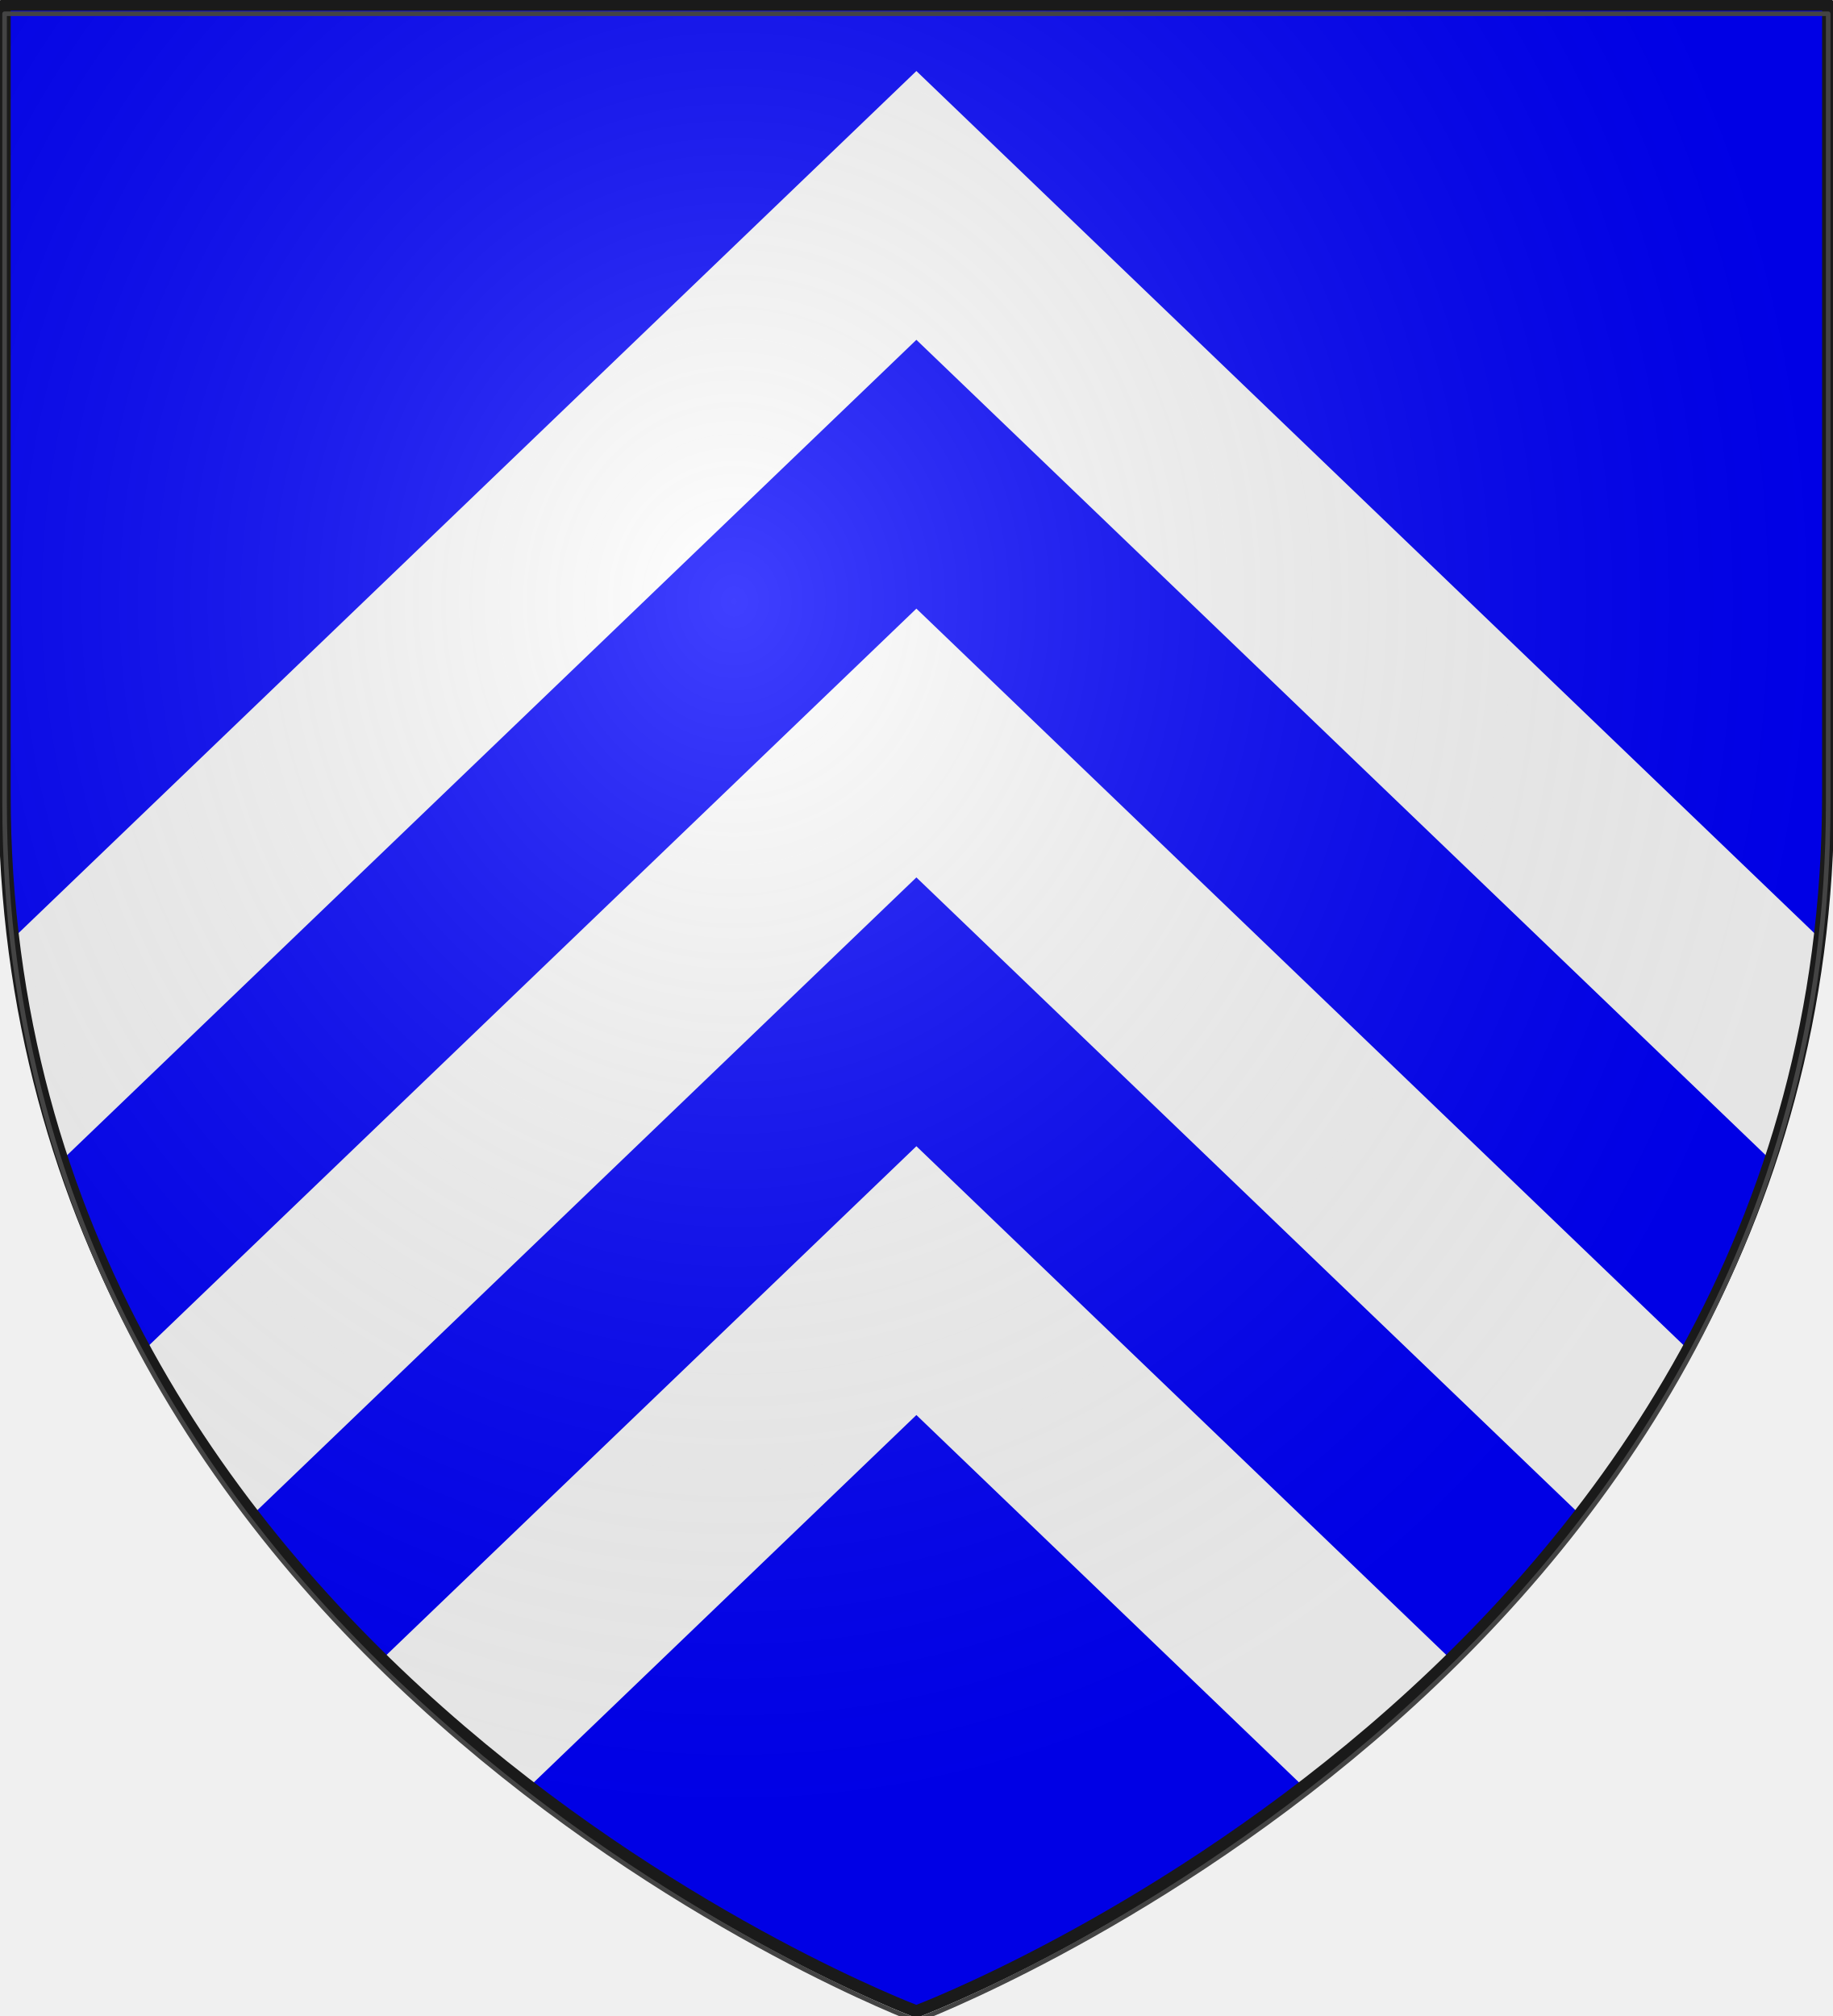
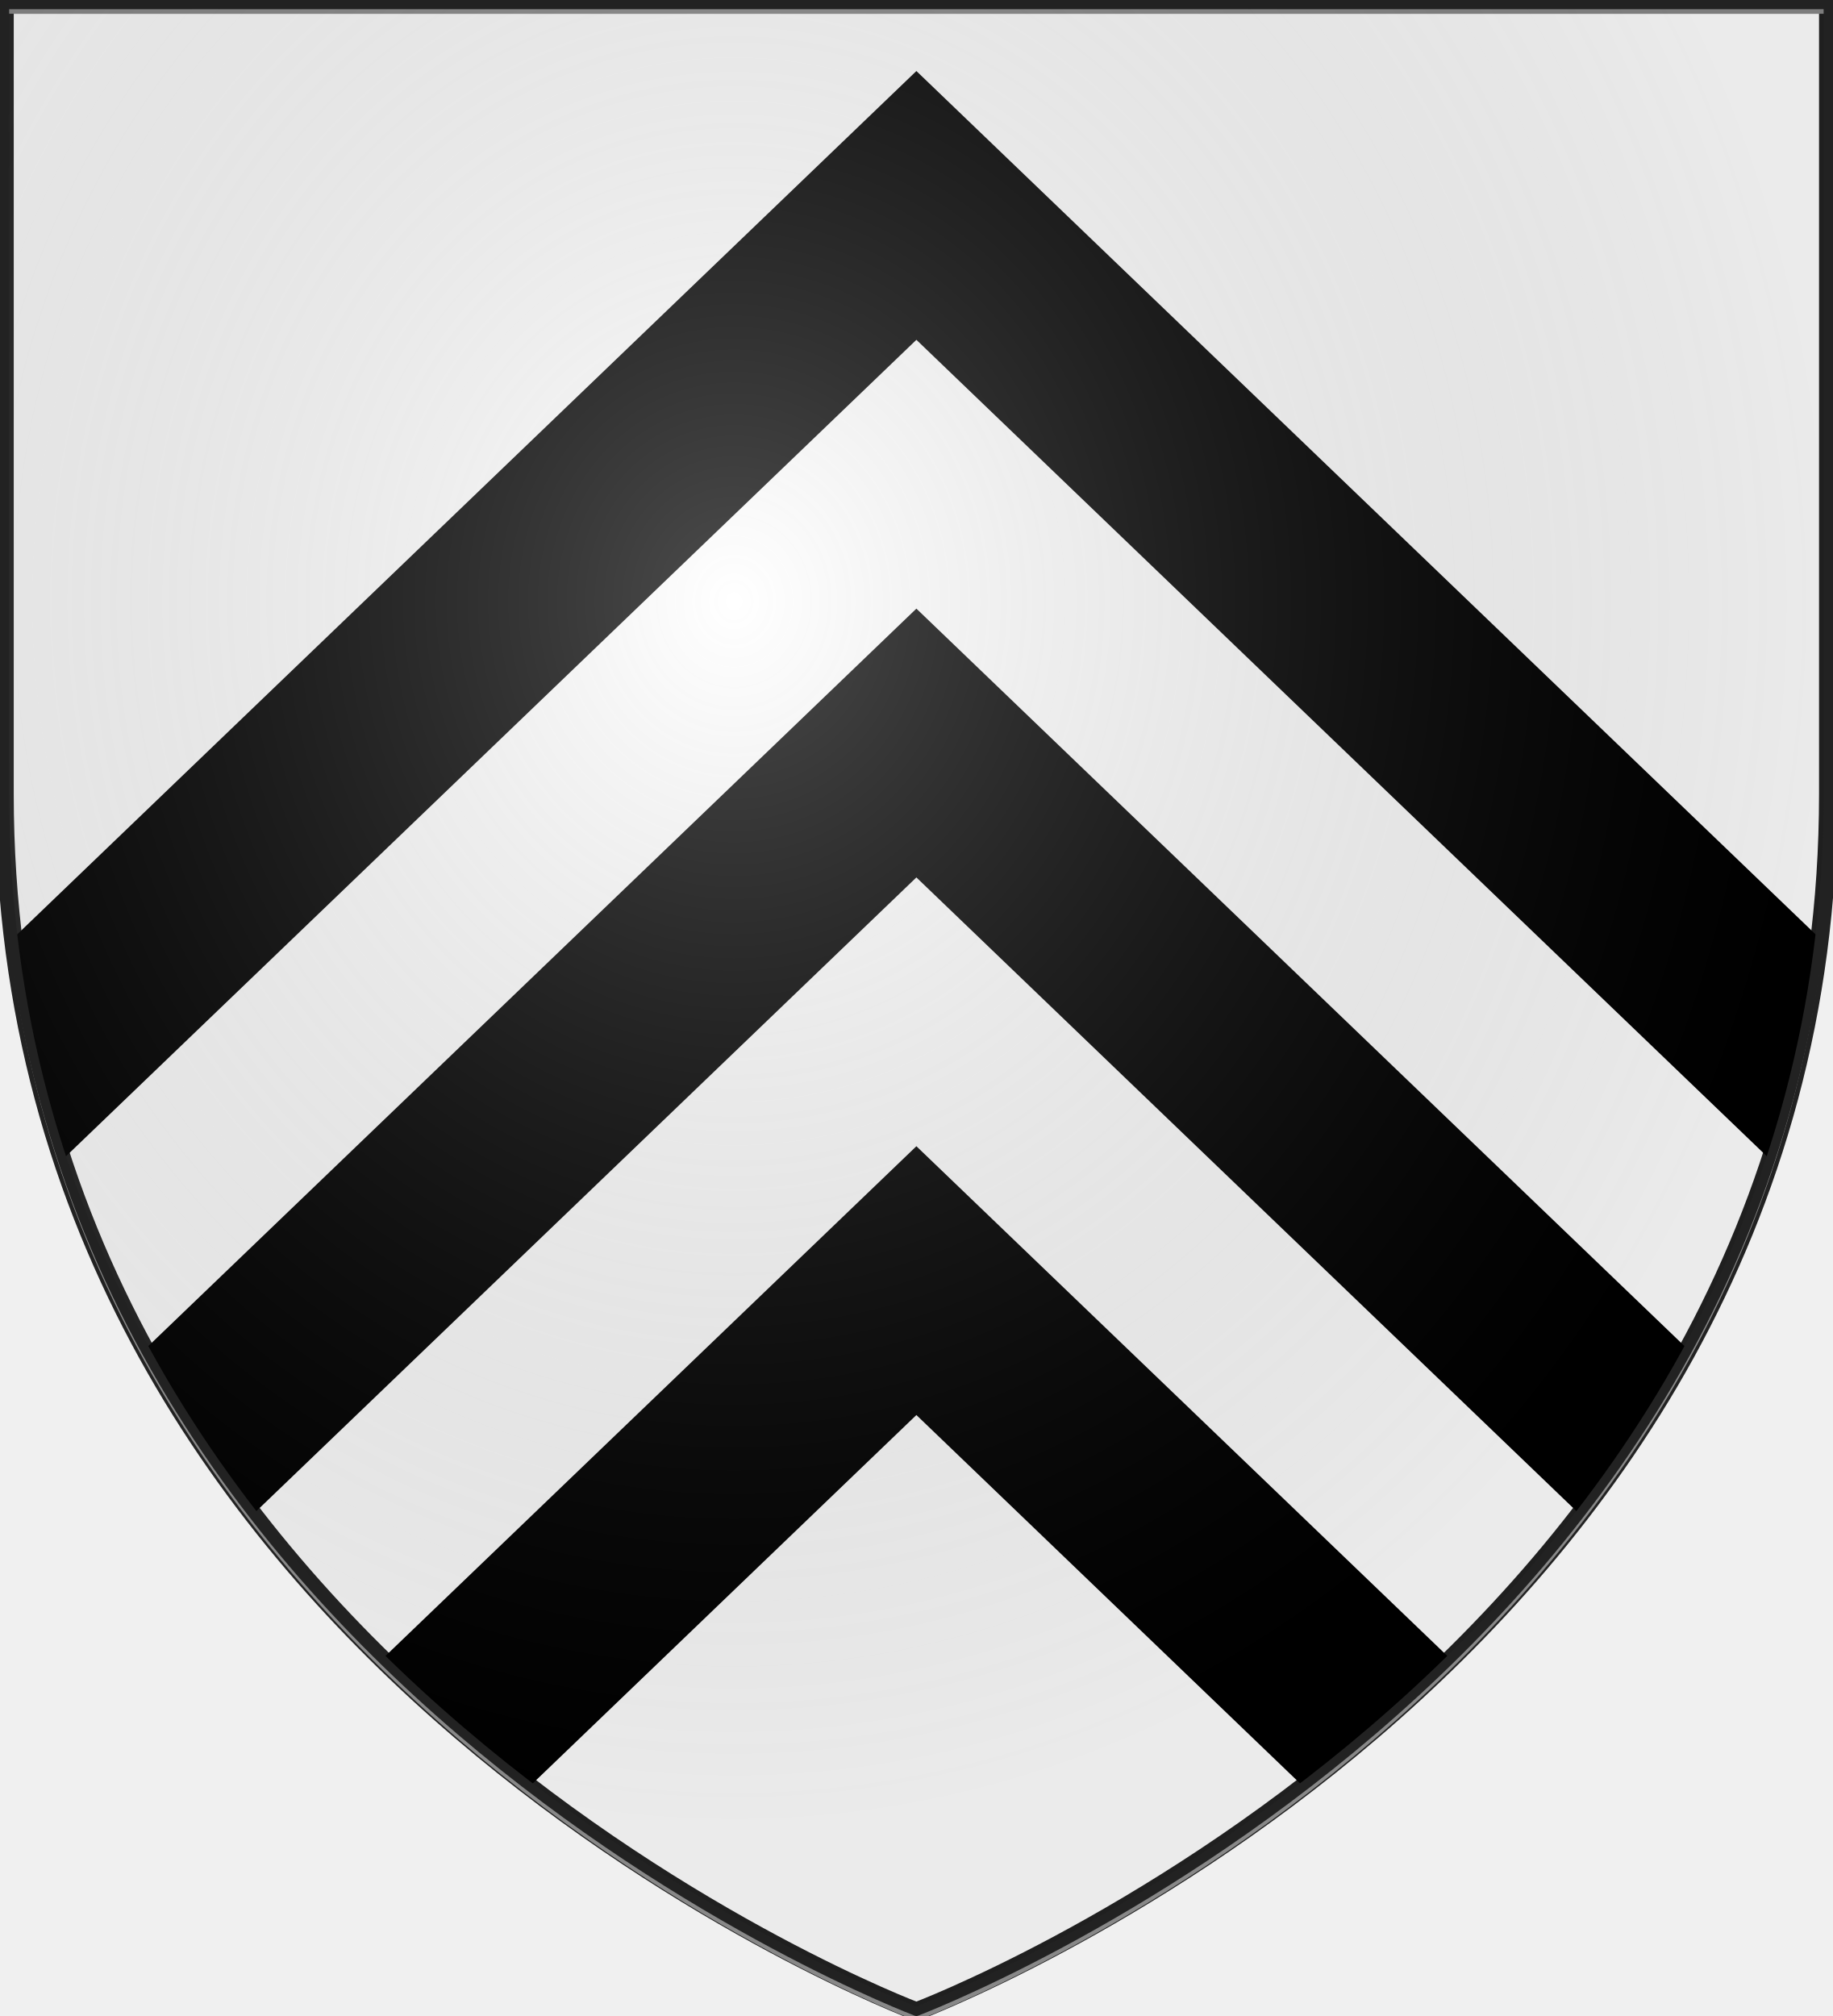
<svg xmlns="http://www.w3.org/2000/svg" width="600" height="660" viewBox="0 0 600 660">
  <defs>
    <radialGradient id="shine" cx="40%" cy="30%" r="60%">
-       <stop offset="0" stop-color="#fff" stop-opacity="0.25" />
-       <stop offset="1" stop-color="#000" stop-opacity="0.1" />
+       <stop offset="0" stop-color="#fff" stop-opacity="0.3" />
+       <stop offset="1" stop-color="#000" stop-opacity="0.08" />
    </radialGradient>
    <clipPath id="shield_cut">
      <path id="shield" d="M -298.5,-298.5 L 298.5,-298.5 L 298.5,-40 C 298.5,246.31 0,358.5 0,358.5 C 0,358.5 -298.5,246.31 -298.5,-40 L -298.5,-298.5 z" />
    </clipPath>
  </defs>
  <g transform="translate(300,300)">
-     <use href="#shield" style="fill:#0000ff" />
-     <path style="fill:#ffffff;fill-rule:evenodd" d="M 0,-276.748 -295.688,7.159 c 3.103,25.706 8.683,49.835 16.188,72.438 L 0,-188.748 279.5,79.596 c 7.504,-22.602 13.085,-46.731 16.188,-72.438 z m 0,176 -252.438,242.375 c 10.625,19.407 22.597,37.378 35.438,53.969 L 0,-12.748 217,195.596 c 12.838,-16.588 24.814,-34.566 35.438,-53.969 z m 0,176 -174.688,167.719 c 15.913,15.596 32.232,29.489 48.188,41.75 L 0,163.252 126.5,284.721 c 15.956,-12.261 32.274,-26.154 48.188,-41.75 z" />
+     <use href="#shield" style="fill:#ffffff" />
+     <use href="#shield" style="fill:none;stroke:#222;stroke-width:6;stroke-linejoin:round" />
+     <use href="#shield" style="fill:none;stroke:#888;stroke-width:2;stroke-linejoin:round" transform="translate(0,2)" />
+     <path style="fill:#000000;fill-rule:evenodd" d="M 0,-276.748 -295.688,7.159 c 3.103,25.706 8.683,49.835 16.188,72.438 L 0,-188.748 279.5,79.596 c 7.504,-22.602 13.085,-46.731 16.188,-72.438 z m 0,176 -252.438,242.375 c 10.625,19.407 22.597,37.378 35.438,53.969 L 0,-12.748 217,195.596 c 12.838,-16.588 24.814,-34.566 35.438,-53.969 z m 0,176 -174.688,167.719 c 15.913,15.596 32.232,29.489 48.188,41.75 L 0,163.252 126.5,284.721 c 15.956,-12.261 32.274,-26.154 48.188,-41.75 z" />
    <use href="#shield" style="fill:url(#shine)" />
-     <use href="#shield" style="fill:none;stroke:#1a1a1a;stroke-width:4;stroke-linejoin:round" />
-     <use href="#shield" style="fill:none;stroke:#444;stroke-width:1.5;stroke-linejoin:round" transform="translate(0,3)" />
+     <use href="#shield" style="fill:none;stroke:#222;stroke-width:3;stroke-linejoin:round" />
  </g>
</svg>
